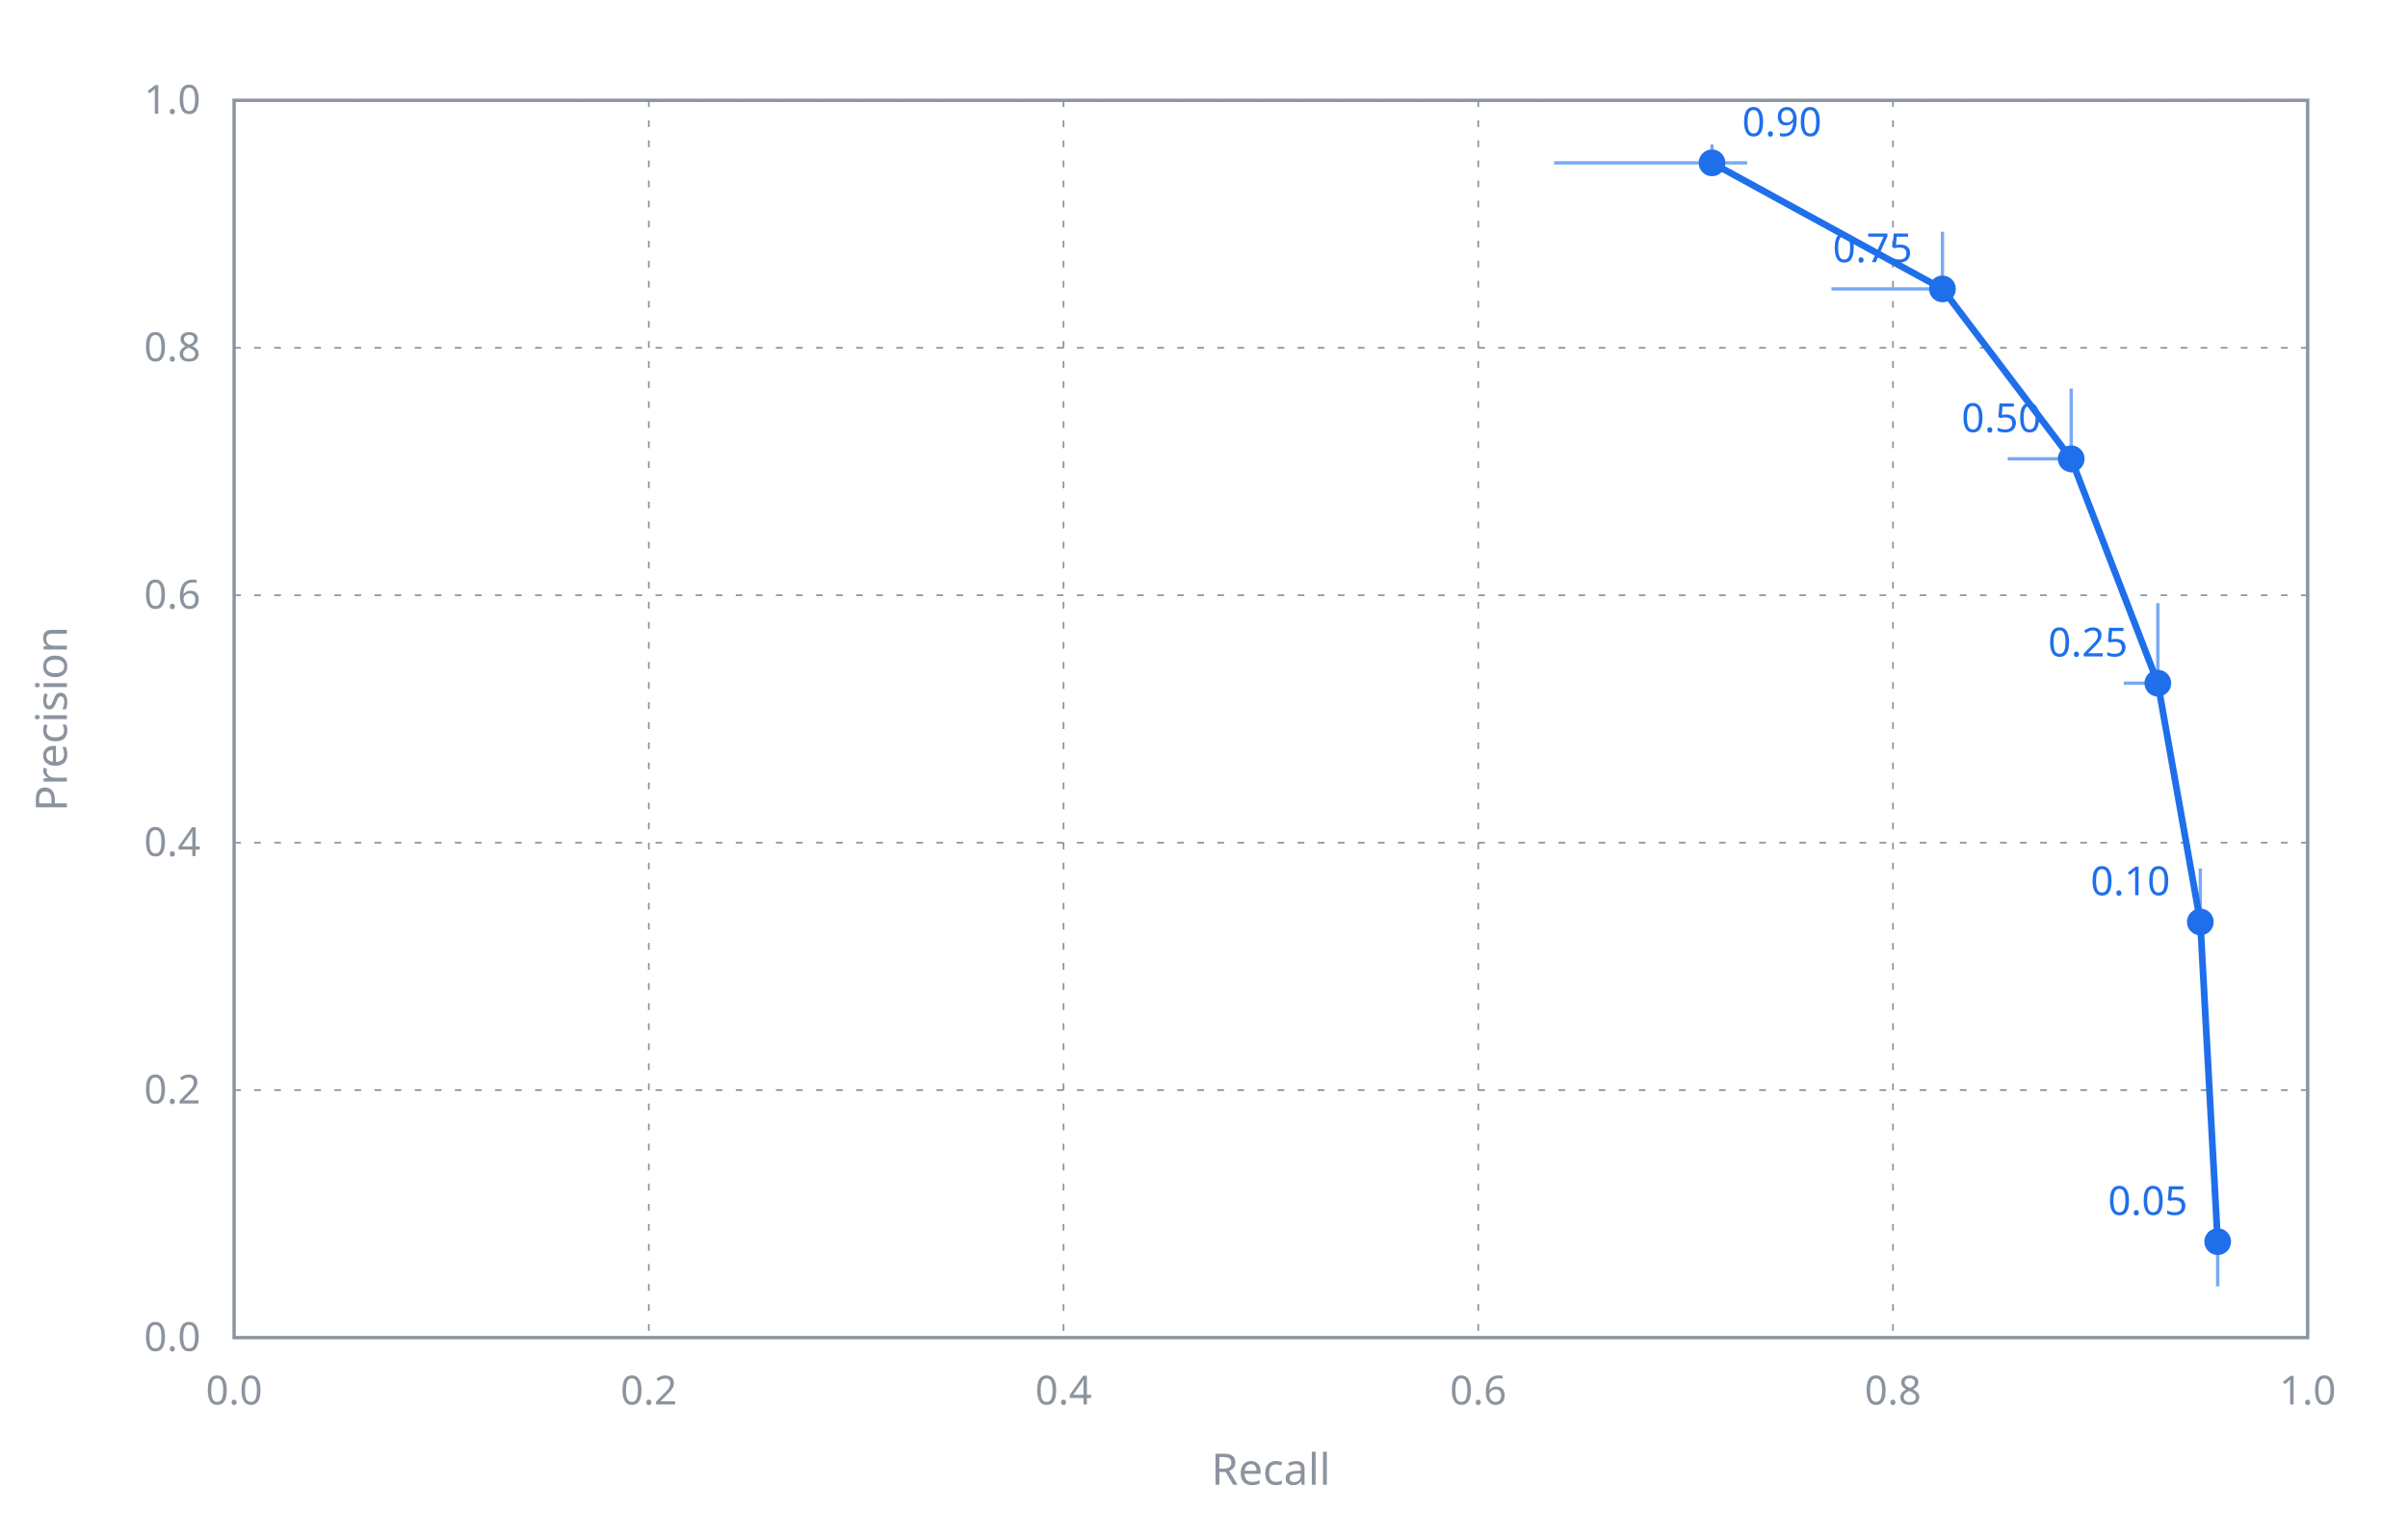
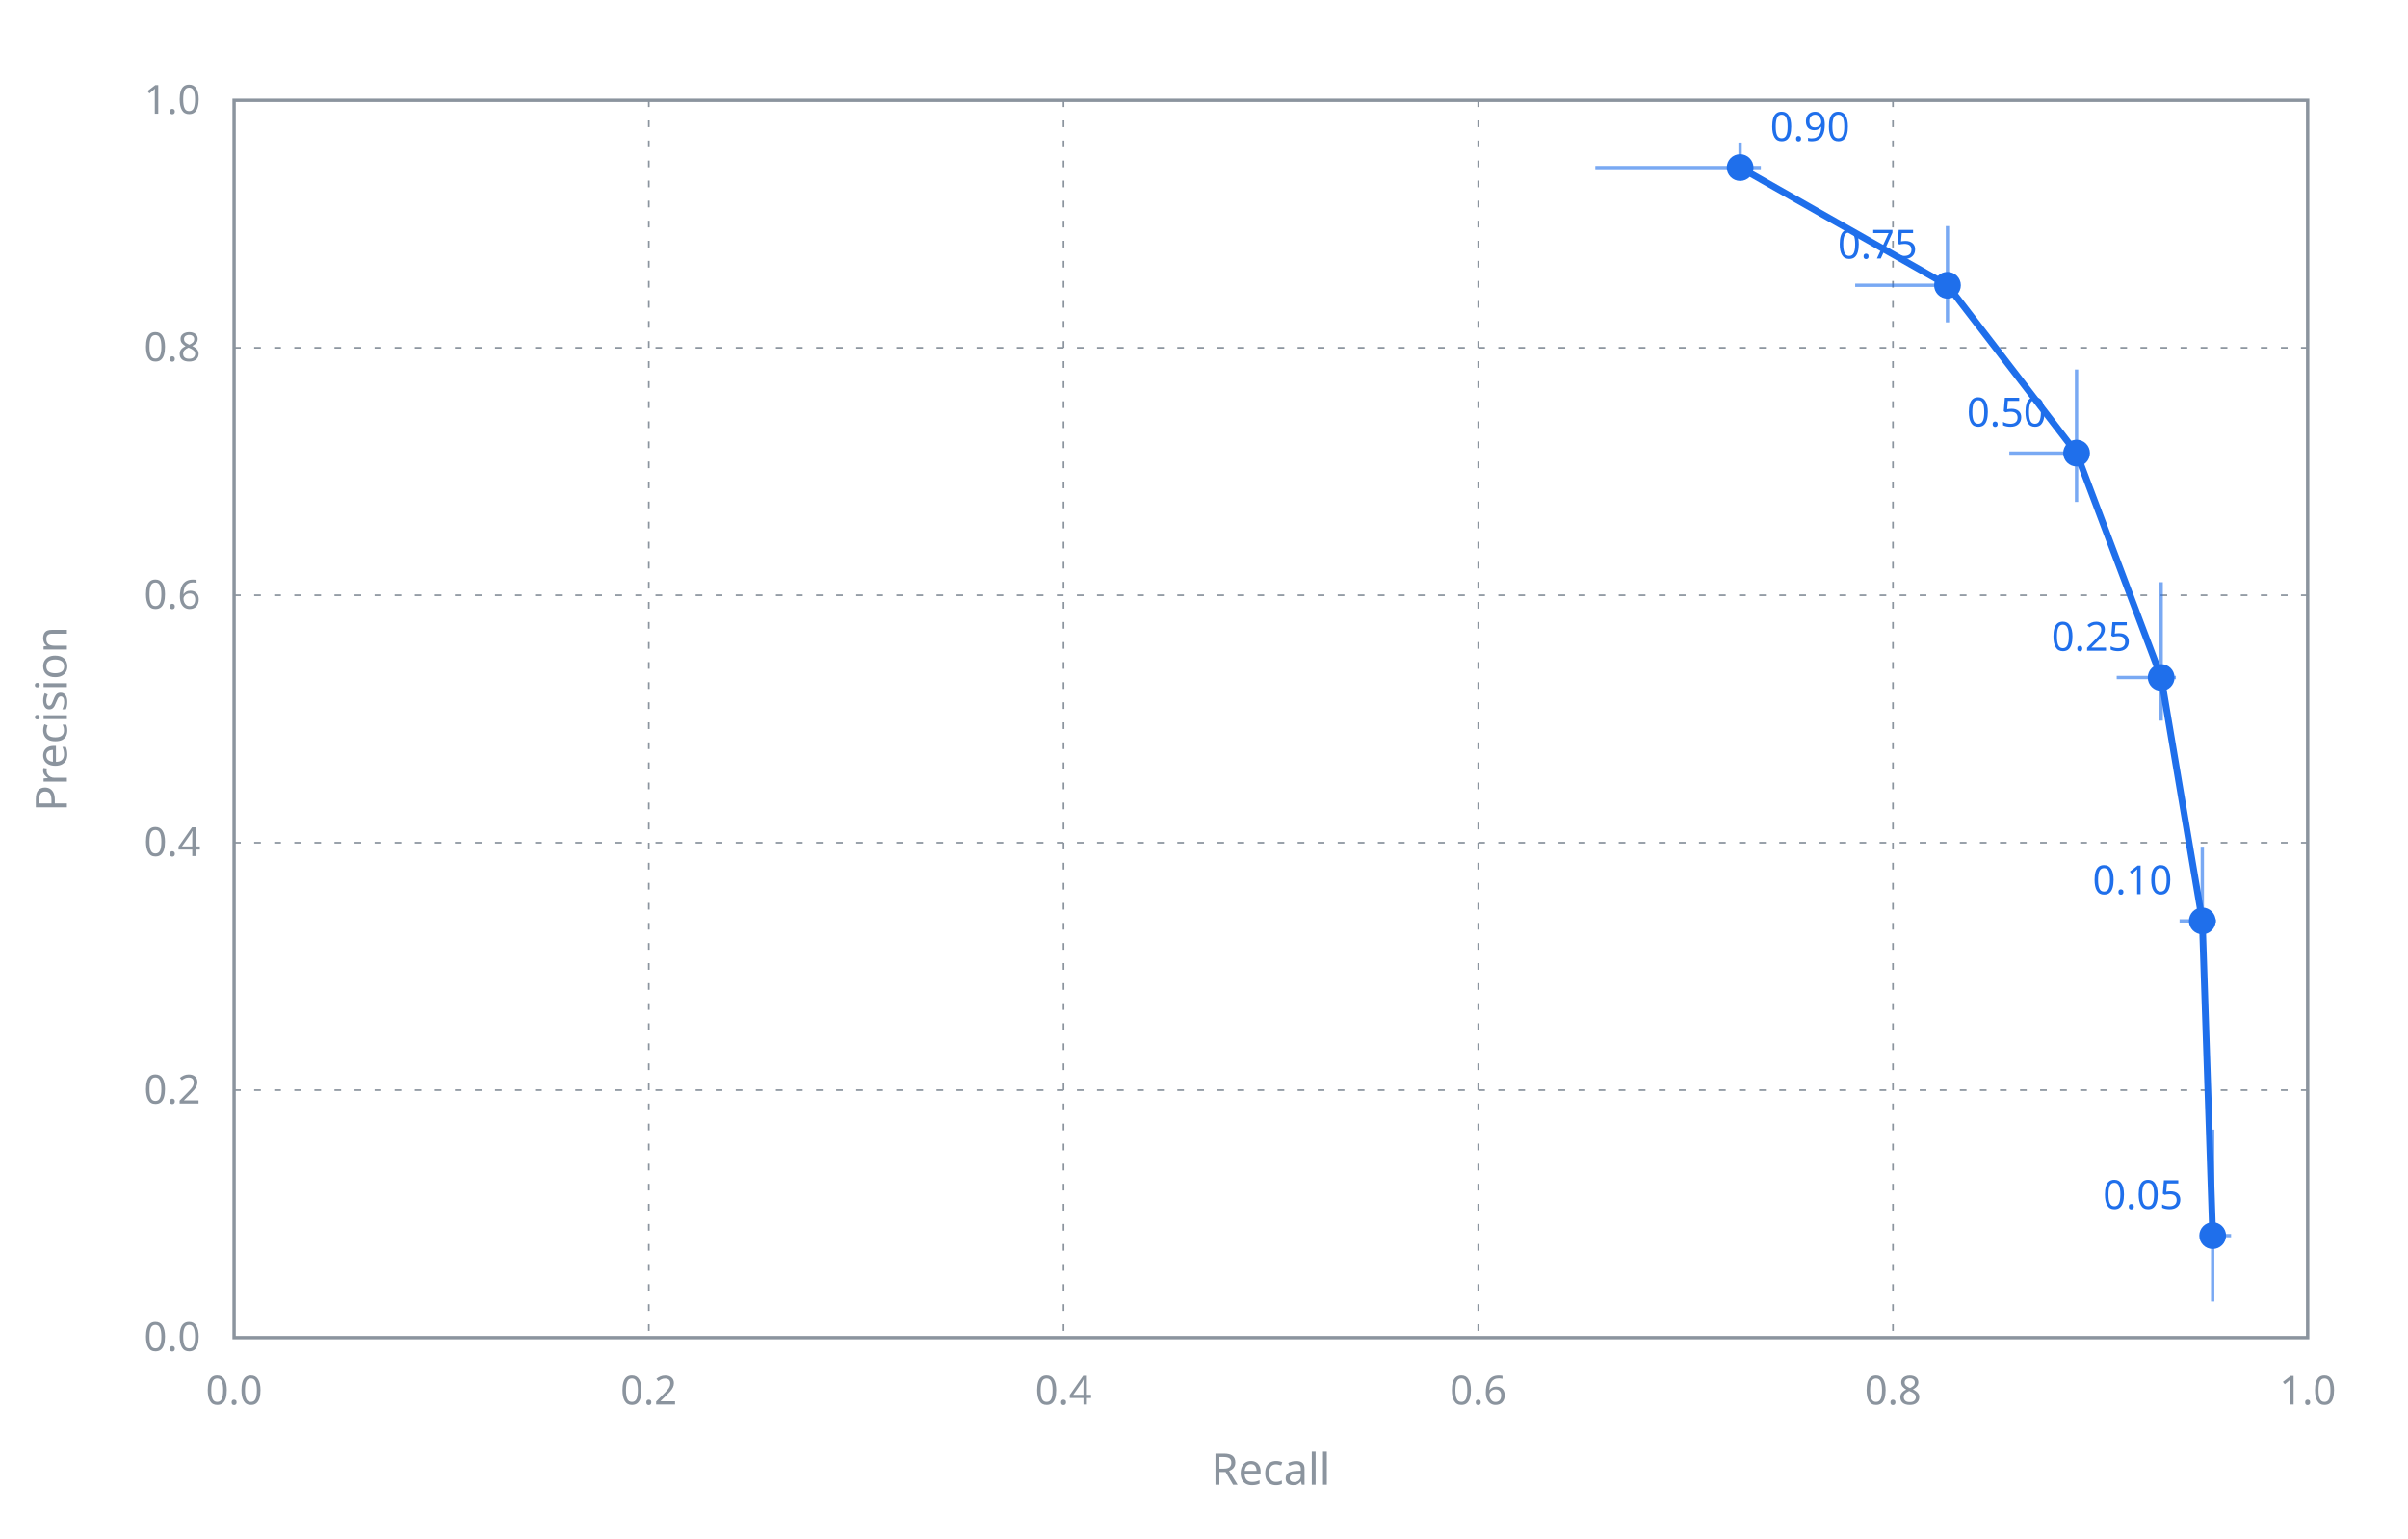
<svg xmlns="http://www.w3.org/2000/svg" viewBox="0 0 720 460" width="720" height="460" font-family="system-ui, sans-serif">
  <rect x="70" y="30" width="620" height="370" fill="none" stroke="#8b949e" stroke-width="1" />
  <line x1="70.0" y1="30" x2="70.0" y2="400" stroke="#8b949e" stroke-width="0.5" stroke-dasharray="2 4" />
  <line x1="70" y1="400.0" x2="690" y2="400.0" stroke="#8b949e" stroke-width="0.5" stroke-dasharray="2 4" />
  <text x="70.0" y="420" fill="#8b949e" font-size="12" text-anchor="middle">0.0</text>
  <text x="60" y="404.0" fill="#8b949e" font-size="12" text-anchor="end">0.0</text>
  <line x1="194.0" y1="30" x2="194.0" y2="400" stroke="#8b949e" stroke-width="0.5" stroke-dasharray="2 4" />
  <line x1="70" y1="326.0" x2="690" y2="326.0" stroke="#8b949e" stroke-width="0.5" stroke-dasharray="2 4" />
  <text x="194.0" y="420" fill="#8b949e" font-size="12" text-anchor="middle">0.2</text>
  <text x="60" y="330.0" fill="#8b949e" font-size="12" text-anchor="end">0.2</text>
  <line x1="318.0" y1="30" x2="318.0" y2="400" stroke="#8b949e" stroke-width="0.5" stroke-dasharray="2 4" />
  <line x1="70" y1="252.0" x2="690" y2="252.0" stroke="#8b949e" stroke-width="0.5" stroke-dasharray="2 4" />
  <text x="318.0" y="420" fill="#8b949e" font-size="12" text-anchor="middle">0.4</text>
  <text x="60" y="256.0" fill="#8b949e" font-size="12" text-anchor="end">0.4</text>
  <line x1="442.0" y1="30" x2="442.0" y2="400" stroke="#8b949e" stroke-width="0.5" stroke-dasharray="2 4" />
  <line x1="70" y1="178.0" x2="690" y2="178.0" stroke="#8b949e" stroke-width="0.5" stroke-dasharray="2 4" />
  <text x="442.0" y="420" fill="#8b949e" font-size="12" text-anchor="middle">0.6</text>
  <text x="60" y="182.0" fill="#8b949e" font-size="12" text-anchor="end">0.6</text>
  <line x1="566.0" y1="30" x2="566.0" y2="400" stroke="#8b949e" stroke-width="0.5" stroke-dasharray="2 4" />
  <line x1="70" y1="104.0" x2="690" y2="104.0" stroke="#8b949e" stroke-width="0.5" stroke-dasharray="2 4" />
  <text x="566.0" y="420" fill="#8b949e" font-size="12" text-anchor="middle">0.8</text>
  <text x="60" y="108.0" fill="#8b949e" font-size="12" text-anchor="end">0.8</text>
  <line x1="690.0" y1="30" x2="690.0" y2="400" stroke="#8b949e" stroke-width="0.5" stroke-dasharray="2 4" />
  <line x1="70" y1="30.0" x2="690" y2="30.0" stroke="#8b949e" stroke-width="0.5" stroke-dasharray="2 4" />
  <text x="690.0" y="420" fill="#8b949e" font-size="12" text-anchor="middle">1.0</text>
  <text x="60" y="34.0" fill="#8b949e" font-size="12" text-anchor="end">1.0</text>
-   <path d="M511.9,48.7 L580.8,86.4 L619.3,137.2 L645.2,204.3 L657.9,275.7 L663.1,371.3" fill="none" stroke="#1f6feb" stroke-width="2" />
-   <line x1="661.6" y1="371.3" x2="665.2" y2="371.3" stroke="#1f6feb" stroke-width="1" opacity="0.6" />
-   <line x1="663.1" y1="371.3" x2="663.1" y2="384.7" stroke="#1f6feb" stroke-width="1" opacity="0.6" />
-   <circle cx="663.1" cy="371.3" r="4" fill="#1f6feb" />
-   <text x="654.1" y="363.3" fill="#1f6feb" font-size="12" text-anchor="end">0.05</text>
-   <line x1="655.6" y1="275.7" x2="659.8" y2="275.7" stroke="#1f6feb" stroke-width="1" opacity="0.6" />
-   <line x1="657.9" y1="259.7" x2="657.9" y2="276.4" stroke="#1f6feb" stroke-width="1" opacity="0.6" />
-   <circle cx="657.9" cy="275.7" r="4" fill="#1f6feb" />
-   <text x="648.9" y="267.7" fill="#1f6feb" font-size="12" text-anchor="end">0.10</text>
-   <line x1="635.0" y1="204.3" x2="645.2" y2="204.3" stroke="#1f6feb" stroke-width="1" opacity="0.6" />
-   <line x1="645.2" y1="180.4" x2="645.2" y2="205.6" stroke="#1f6feb" stroke-width="1" opacity="0.6" />
-   <circle cx="645.2" cy="204.3" r="4" fill="#1f6feb" />
-   <text x="636.2" y="196.3" fill="#1f6feb" font-size="12" text-anchor="end">0.25</text>
-   <line x1="600.3" y1="137.2" x2="620.1" y2="137.2" stroke="#1f6feb" stroke-width="1" opacity="0.6" />
-   <line x1="619.3" y1="116.2" x2="619.3" y2="141.3" stroke="#1f6feb" stroke-width="1" opacity="0.6" />
-   <circle cx="619.3" cy="137.2" r="4" fill="#1f6feb" />
-   <text x="610.3" y="129.2" fill="#1f6feb" font-size="12" text-anchor="end">0.50</text>
-   <line x1="547.6" y1="86.4" x2="582.3" y2="86.4" stroke="#1f6feb" stroke-width="1" opacity="0.6" />
-   <line x1="580.8" y1="69.3" x2="580.8" y2="89.2" stroke="#1f6feb" stroke-width="1" opacity="0.6" />
-   <circle cx="580.8" cy="86.4" r="4" fill="#1f6feb" />
-   <text x="571.8" y="78.4" fill="#1f6feb" font-size="12" text-anchor="end">0.75</text>
-   <line x1="464.7" y1="48.7" x2="522.4" y2="48.7" stroke="#1f6feb" stroke-width="1" opacity="0.6" />
-   <line x1="511.9" y1="43.2" x2="511.9" y2="50.9" stroke="#1f6feb" stroke-width="1" opacity="0.6" />
-   <circle cx="511.9" cy="48.7" r="4" fill="#1f6feb" />
-   <text x="520.9" y="40.7" fill="#1f6feb" font-size="12" text-anchor="start">0.90</text>
+   <path d="M520.3,50.1 L582.3,85.3 L620.9,135.5 L646.2,202.6 L658.5,275.4 L661.6,369.5" fill="none" stroke="#1f6feb" stroke-width="2" />
+   <line x1="660.0" y1="369.5" x2="667.1" y2="369.5" stroke="#1f6feb" stroke-width="1" opacity="0.6" />
+   <line x1="661.6" y1="337.8" x2="661.6" y2="389.2" stroke="#1f6feb" stroke-width="1" opacity="0.6" />
+   <circle cx="661.6" cy="369.5" r="4" fill="#1f6feb" />
+   <text x="652.6" y="361.5" fill="#1f6feb" font-size="12" text-anchor="end">0.05</text>
+   <line x1="651.7" y1="275.4" x2="662.6" y2="275.4" stroke="#1f6feb" stroke-width="1" opacity="0.6" />
+   <line x1="658.5" y1="253.2" x2="658.5" y2="284.2" stroke="#1f6feb" stroke-width="1" opacity="0.6" />
+   <circle cx="658.5" cy="275.4" r="4" fill="#1f6feb" />
+   <text x="649.5" y="267.4" fill="#1f6feb" font-size="12" text-anchor="end">0.10</text>
+   <line x1="632.9" y1="202.6" x2="650.6" y2="202.6" stroke="#1f6feb" stroke-width="1" opacity="0.6" />
+   <line x1="646.2" y1="174.1" x2="646.2" y2="215.5" stroke="#1f6feb" stroke-width="1" opacity="0.6" />
+   <circle cx="646.2" cy="202.6" r="4" fill="#1f6feb" />
+   <text x="637.2" y="194.6" fill="#1f6feb" font-size="12" text-anchor="end">0.25</text>
+   <line x1="600.8" y1="135.5" x2="622.5" y2="135.5" stroke="#1f6feb" stroke-width="1" opacity="0.6" />
+   <line x1="620.9" y1="110.5" x2="620.9" y2="150.1" stroke="#1f6feb" stroke-width="1" opacity="0.6" />
+   <circle cx="620.9" cy="135.5" r="4" fill="#1f6feb" />
+   <text x="611.9" y="127.5" fill="#1f6feb" font-size="12" text-anchor="end">0.50</text>
+   <line x1="554.7" y1="85.3" x2="585.2" y2="85.3" stroke="#1f6feb" stroke-width="1" opacity="0.6" />
+   <line x1="582.3" y1="67.6" x2="582.3" y2="96.4" stroke="#1f6feb" stroke-width="1" opacity="0.6" />
+   <circle cx="582.3" cy="85.3" r="4" fill="#1f6feb" />
+   <text x="573.3" y="77.3" fill="#1f6feb" font-size="12" text-anchor="end">0.75</text>
+   <line x1="477.0" y1="50.1" x2="526.5" y2="50.1" stroke="#1f6feb" stroke-width="1" opacity="0.6" />
+   <line x1="520.3" y1="42.6" x2="520.3" y2="53.4" stroke="#1f6feb" stroke-width="1" opacity="0.6" />
+   <circle cx="520.3" cy="50.1" r="4" fill="#1f6feb" />
+   <text x="529.3" y="42.1" fill="#1f6feb" font-size="12" text-anchor="start">0.90</text>
  <text x="380.0" y="444" fill="#8b949e" font-size="13" text-anchor="middle">Recall</text>
  <text x="20" y="215.0" fill="#8b949e" font-size="13" text-anchor="middle" transform="rotate(-90 20 215.0)">Precision</text>
</svg>
